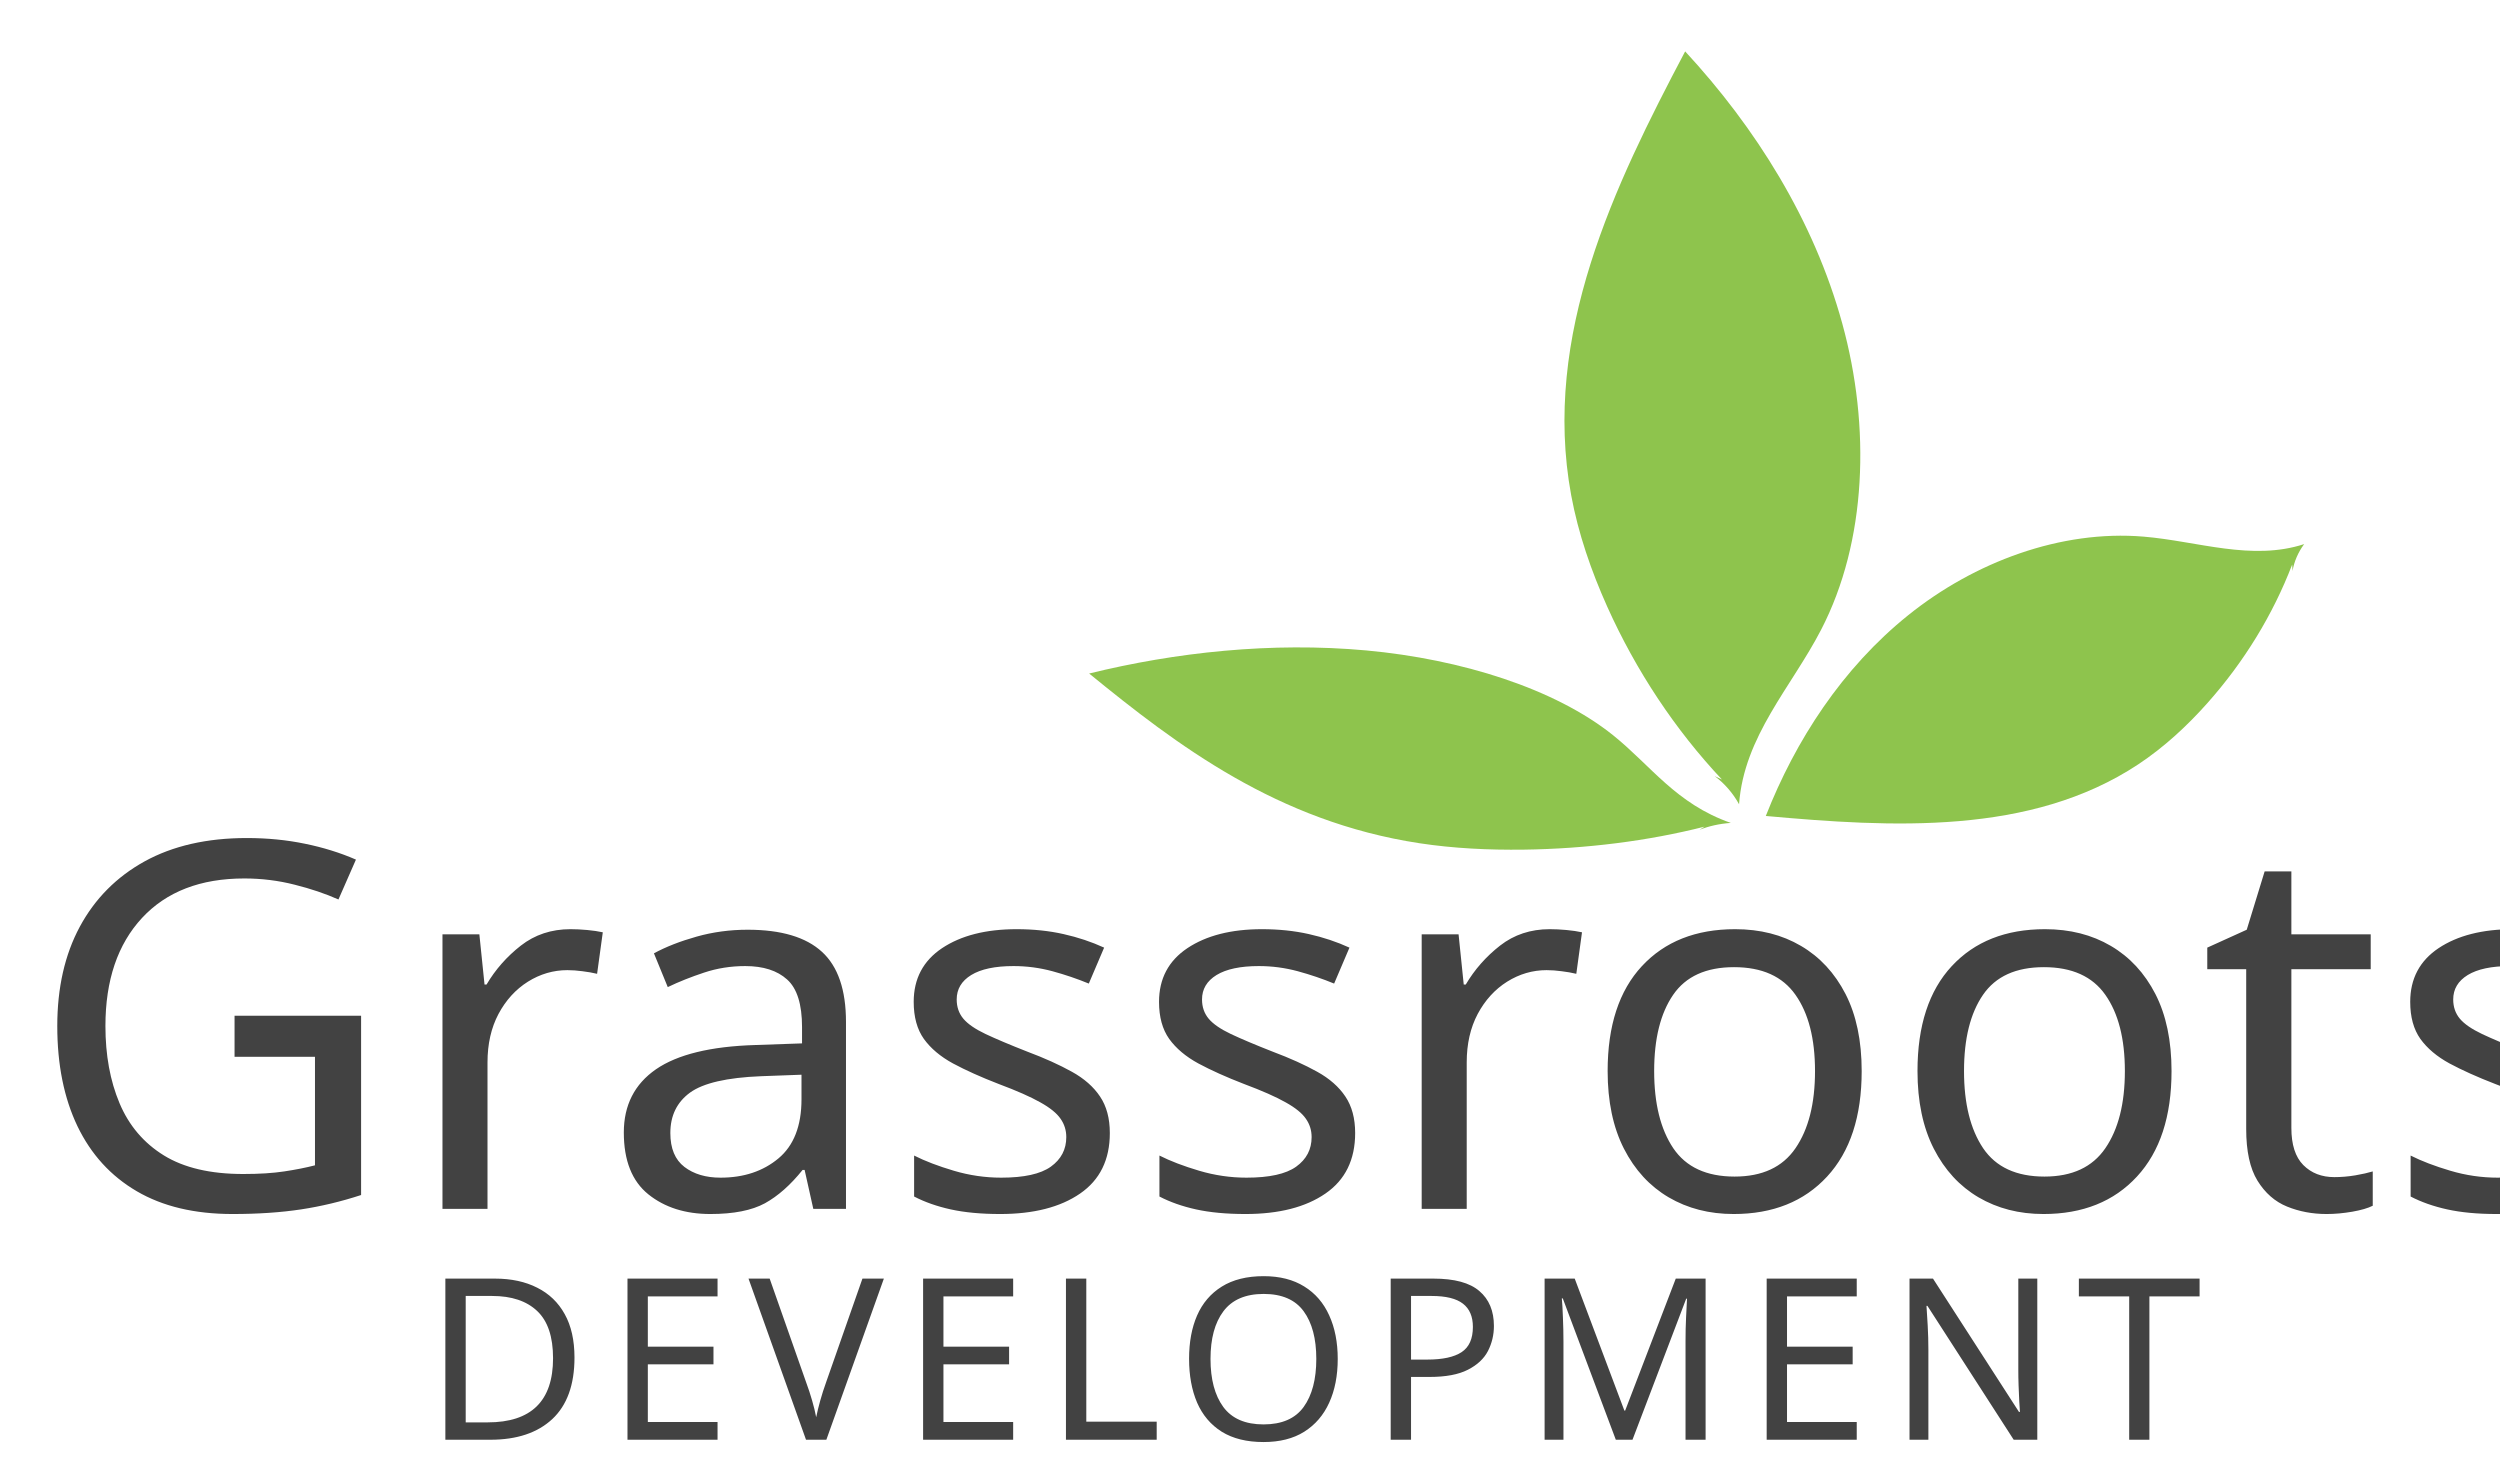
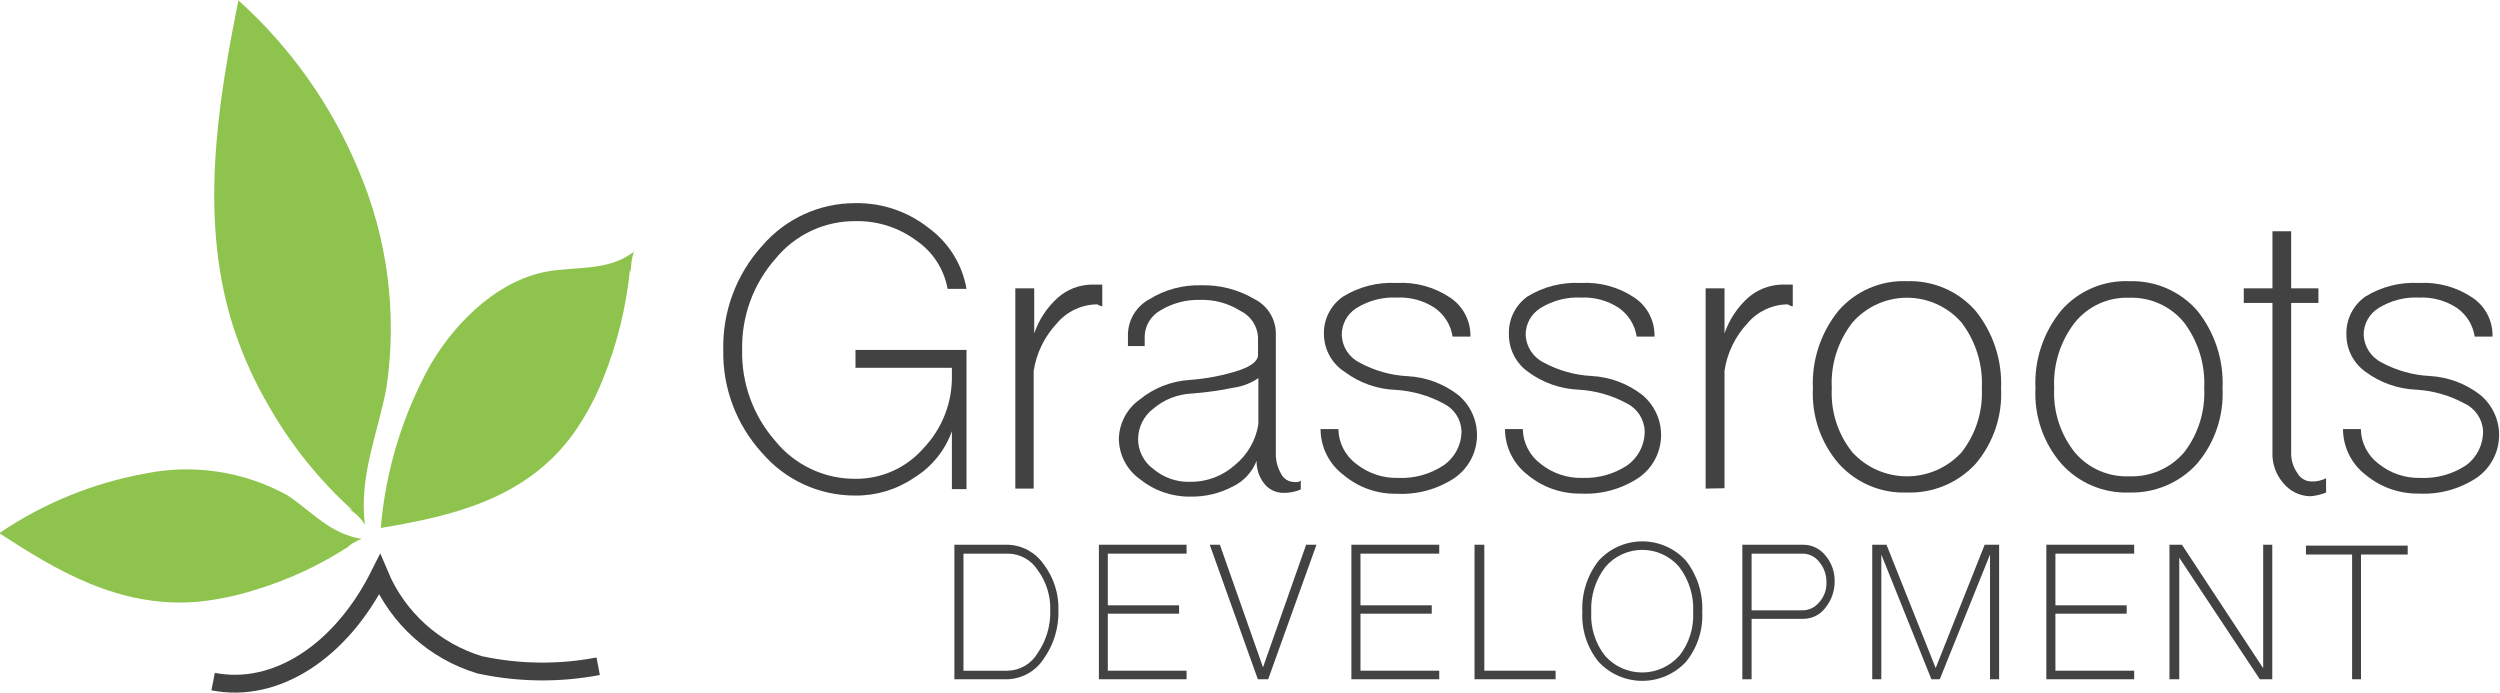
- <svg xmlns="http://www.w3.org/2000/svg" version="1.1" id="Layer_1" x="0px" y="0px" viewBox="0 0 288 170" style="enable-background:new 0 0 288 170;" xml:space="preserve">
-   <style type="text/css">
- 	.st0{fill:#8EC44D;}
- 	.st1{fill:none;}
- 	.st2{fill:#424242;}
- 	.st3{font-family:'ShreeDev0714';}
- 	.st4{font-size:59px;}
- 	.st5{font-size:26px;}
- 	.st6{letter-spacing:2;}
- </style>
-   <g>
-     <g>
-       <path class="st0" d="M198.37,89.8c-5.38-5.72-9.89-12.51-13.22-19.92c-1.84-4.1-3.33-8.4-4.15-12.83    c-3.4-18.45,5.01-35.74,13.13-51.13c8.09,8.75,14.83,19.44,18.1,31.35c3.28,11.92,2.83,25.11-2.44,35.28    c-3.42,6.61-8.88,12.25-9.45,20.1c-0.71-1.29-1.69-2.41-2.81-3.24" />
-     </g>
-     <g>
-       <path class="st0" d="M196.37,95.23c-6.51,1.65-13.62,2.55-20.85,2.65c-4,0.05-8.06-0.14-12-0.74    c-16.41-2.5-27.97-11.33-38.05-19.55c9.91-2.44,20.98-3.66,31.93-2.66c10.95,1.01,21.74,4.4,28.44,9.78    c4.35,3.49,7.24,7.89,13.55,10.09c-1.31,0.09-2.55,0.37-3.61,0.8" />
-     </g>
-     <g>
-       <path class="st0" d="M264.06,65.03c-2.21,5.77-5.54,11.22-9.78,15.98c-2.34,2.63-4.98,5.07-7.95,7.04    c-12.4,8.21-28.42,7.26-42.91,5.95c3.43-8.72,8.81-17.03,16.42-23.14s17.56-9.84,27.11-9.04c6.2,0.52,12.45,2.84,18.49,0.86    c-0.69,0.93-1.15,2-1.34,3.09" />
-     </g>
-   </g>
-   <g>
-     <rect x="3" y="95.8" class="st1" width="447" height="46.2" />
-     <text transform="matrix(1 0 0 1 3.0044 139.2607)" class="st2 st3 st4">Grassroots</text>
-   </g>
-   <g>
-     <rect x="48.79" y="146.71" class="st1" width="230.21" height="23.29" />
-     <text transform="matrix(1 0 0 1 48.7902 165.8577)" class="st2 st3 st5 st6">DEVELOPMENT</text>
-   </g>
+ <svg xmlns="http://www.w3.org/2000/svg" id="Layer_1" data-name="Layer 1" viewBox="0 0 140.3 38.87">
+   <defs>
+     <style>.cls-1{fill:#424242;}.cls-2{fill:#8ec44d;}.cls-3{fill:none;stroke:#424242;stroke-miterlimit:10;}</style>
+   </defs>
+   <path class="cls-1" d="M43.46,30.77A8.32,8.32,0,0,1,41.29,25a8.41,8.41,0,0,1,2.17-5.83,6.87,6.87,0,0,1,5.25-2.41,6.46,6.46,0,0,1,4.09,1.38,5.37,5.37,0,0,1,2.14,3.43H53.88a4.18,4.18,0,0,0-1.77-2.72,5.54,5.54,0,0,0-3.4-1.08,5.74,5.74,0,0,0-4.49,2.11A7.49,7.49,0,0,0,42.35,25a7.5,7.5,0,0,0,1.87,5.12,5.74,5.74,0,0,0,4.49,2.11,5,5,0,0,0,3.82-1.72,5.76,5.76,0,0,0,1.59-4.11V26H48.71V25h6.23v7.81h-.82V29.56A5.05,5.05,0,0,1,52,32.17a5.76,5.76,0,0,1-3.32,1A6.84,6.84,0,0,1,43.46,30.77Z" transform="translate(-0.7 -5.36)" />
+   <path class="cls-1" d="M57.68,32.78V21.54h1.06v2.53a4.8,4.8,0,0,1,1.32-2,2.94,2.94,0,0,1,1.9-.74h.6v1.22a.38.38,0,0,1-.18-.06l-.11-.05A3,3,0,0,0,60,23.52a5,5,0,0,0-1.29,2.66v6.6Z" transform="translate(-0.7 -5.36)" />
+   <path class="cls-1" d="M64.67,32.25A2.82,2.82,0,0,1,63.49,30a2.78,2.78,0,0,1,1.16-2.21,4.92,4.92,0,0,1,2.85-1.11,11.89,11.89,0,0,0,2.72-.53q1.08-.37,1.08-.87v-1a1.75,1.75,0,0,0-1-1.48,4,4,0,0,0-2.27-.61,4.06,4.06,0,0,0-2.19.58,1.73,1.73,0,0,0-.9,1.43v.58H64v-.69a2.29,2.29,0,0,1,1.19-1.93,5.24,5.24,0,0,1,2.9-.79,5.58,5.58,0,0,1,3,.77A2.17,2.17,0,0,1,72.3,24v6.8a2.19,2.19,0,0,0,.29,1.14.83.83,0,0,0,.72.47.86.86,0,0,0,.23,0,.4.4,0,0,0,.16-.08v.5a2.41,2.41,0,0,1-1,.19,1.36,1.36,0,0,1-1.06-.53,2,2,0,0,1-.42-1.27,2.66,2.66,0,0,1-1.35,1.45,4.88,4.88,0,0,1-2.37.56A4.4,4.4,0,0,1,64.67,32.25ZM70,31.46a3.7,3.7,0,0,0,1.32-2.29V26.58a3.25,3.25,0,0,1-1.35.53,19,19,0,0,1-2.45.34,3.56,3.56,0,0,0-2.09.84A2.16,2.16,0,0,0,64.57,30a2.08,2.08,0,0,0,.87,1.69,3.05,3.05,0,0,0,2.06.71A3.69,3.69,0,0,0,70,31.46Z" transform="translate(-0.7 -5.36)" />
+   <path class="cls-1" d="M76.08,32a3.22,3.22,0,0,1-1.27-2.56h1a2.48,2.48,0,0,0,1,1.95,3.61,3.61,0,0,0,2.35.79,4.26,4.26,0,0,0,2.56-.71,2.34,2.34,0,0,0,1-1.93,1.8,1.8,0,0,0-1-1.53,6.5,6.5,0,0,0-2.69-.77,5.08,5.08,0,0,1-2.85-1A2.54,2.54,0,0,1,75,24.18,2.48,2.48,0,0,1,76.08,22a5.18,5.18,0,0,1,3-.76,4.88,4.88,0,0,1,3,.82,2.55,2.55,0,0,1,1.14,2.19h-1a2.41,2.41,0,0,0-1-1.61,3.53,3.53,0,0,0-2.11-.58,3.92,3.92,0,0,0-2.27.58A1.76,1.76,0,0,0,76,24.18a1.8,1.8,0,0,0,1,1.53,6.27,6.27,0,0,0,2.69.76,5.07,5.07,0,0,1,2.85,1.06,2.93,2.93,0,0,1-.19,4.64,5.37,5.37,0,0,1-3.27.9A4.51,4.51,0,0,1,76.08,32Z" transform="translate(-0.7 -5.36)" />
+   <path class="cls-1" d="M86.42,32a3.24,3.24,0,0,1-1.26-2.56h1a2.49,2.49,0,0,0,1,1.95,3.59,3.59,0,0,0,2.35.79A4.29,4.29,0,0,0,92,31.49a2.34,2.34,0,0,0,1-1.93A1.81,1.81,0,0,0,92,28a6.41,6.41,0,0,0-2.69-.77,5.13,5.13,0,0,1-2.85-1,2.55,2.55,0,0,1-1.08-2.08A2.5,2.5,0,0,1,86.42,22a5.19,5.19,0,0,1,3-.76,4.88,4.88,0,0,1,3,.82,2.54,2.54,0,0,1,1.13,2.19h-1a2.4,2.4,0,0,0-1-1.61,3.55,3.55,0,0,0-2.11-.58,3.92,3.92,0,0,0-2.27.58,1.75,1.75,0,0,0-.85,1.53,1.82,1.82,0,0,0,1,1.53,6.36,6.36,0,0,0,2.69.76,5.07,5.07,0,0,1,2.85,1.06,2.92,2.92,0,0,1-.18,4.64,5.37,5.37,0,0,1-3.27.9A4.55,4.55,0,0,1,86.42,32Z" transform="translate(-0.7 -5.36)" />
+   <path class="cls-1" d="M96.42,32.78V21.54h1.06v2.53a4.8,4.8,0,0,1,1.32-2,3,3,0,0,1,1.9-.74h.61v1.22a.38.38,0,0,1-.19-.06l-.1-.05a3,3,0,0,0-2.25,1.06,5,5,0,0,0-1.29,2.66v6.6Z" transform="translate(-0.7 -5.36)" />
+   <path class="cls-1" d="M103.89,31.38a6,6,0,0,1-1.45-4.22,6.46,6.46,0,0,1,1.45-4.38,4.83,4.83,0,0,1,3.83-1.64,4.89,4.89,0,0,1,3.83,1.64A6.5,6.5,0,0,1,113,27.16a6.05,6.05,0,0,1-1.42,4.22A5,5,0,0,1,107.72,33,4.89,4.89,0,0,1,103.89,31.38Zm6.89-.63a5.39,5.39,0,0,0,1.14-3.59,5.62,5.62,0,0,0-1.14-3.7,4.06,4.06,0,0,0-6.12,0,5.52,5.52,0,0,0-1.16,3.7,5.29,5.29,0,0,0,1.16,3.59,4.16,4.16,0,0,0,6.12,0Z" transform="translate(-0.7 -5.36)" />
+   <path class="cls-1" d="M116.38,31.38a6,6,0,0,1-1.45-4.22,6.41,6.41,0,0,1,1.45-4.38,4.81,4.81,0,0,1,3.82-1.64A4.87,4.87,0,0,1,124,22.78a6.5,6.5,0,0,1,1.43,4.38A6.06,6.06,0,0,1,124,31.38,4.94,4.94,0,0,1,120.2,33,4.87,4.87,0,0,1,116.38,31.38Zm6.89-.63a5.44,5.44,0,0,0,1.13-3.59,5.68,5.68,0,0,0-1.13-3.7,3.8,3.8,0,0,0-3.07-1.39,3.74,3.74,0,0,0-3.06,1.39,5.58,5.58,0,0,0-1.16,3.7,5.34,5.34,0,0,0,1.16,3.59,3.79,3.79,0,0,0,3.06,1.34A3.85,3.85,0,0,0,123.27,30.75Z" transform="translate(-0.7 -5.36)" />
+   <path class="cls-1" d="M128.83,32.46a2.46,2.46,0,0,1-.6-1.69V22.36h-1.61v-.82h1.61v-3.2h1.05v3.2h1.53v.82h-1.53v8.41a1.9,1.9,0,0,0,.35,1.14.91.91,0,0,0,.79.47,1.69,1.69,0,0,0,.82-.18V33a2.92,2.92,0,0,1-.9.21A2,2,0,0,1,128.83,32.46Z" transform="translate(-0.7 -5.36)" />
+   <path class="cls-1" d="M133.45,32a3.24,3.24,0,0,1-1.26-2.56h1a2.49,2.49,0,0,0,1,1.95,3.59,3.59,0,0,0,2.35.79,4.29,4.29,0,0,0,2.56-.71,2.34,2.34,0,0,0,.95-1.93A1.81,1.81,0,0,0,139,28a6.41,6.41,0,0,0-2.69-.77,5.13,5.13,0,0,1-2.85-1,2.55,2.55,0,0,1-1.08-2.08A2.5,2.5,0,0,1,133.45,22a5.19,5.19,0,0,1,3-.76,4.88,4.88,0,0,1,3,.82,2.54,2.54,0,0,1,1.13,2.19h-1a2.4,2.4,0,0,0-1-1.61,3.55,3.55,0,0,0-2.11-.58,3.92,3.92,0,0,0-2.27.58,1.75,1.75,0,0,0-.85,1.53,1.82,1.82,0,0,0,1,1.53,6.36,6.36,0,0,0,2.69.76,5.07,5.07,0,0,1,2.85,1.06,2.92,2.92,0,0,1-.18,4.64,5.37,5.37,0,0,1-3.27.9A4.55,4.55,0,0,1,133.45,32Z" transform="translate(-0.7 -5.36)" />
+   <path class="cls-1" d="M54.26,35.93h3a2.54,2.54,0,0,1,2,1.08,4.09,4.09,0,0,1,.84,2.6,4.48,4.48,0,0,1-.84,2.74,2.52,2.52,0,0,1-2,1.13h-3Zm3,7.07a2,2,0,0,0,1.68-1,4,4,0,0,0,.7-2.39,3.61,3.61,0,0,0-.7-2.25,2,2,0,0,0-1.68-.93H54.77V43Z" transform="translate(-0.7 -5.36)" />
+   <path class="cls-1" d="M62.37,43.48V35.93h4.92v.5H62.87v2.9h4v.47h-4V43h4.42v.48Z" transform="translate(-0.7 -5.36)" />
+   <path class="cls-1" d="M71.29,43.48l-2.7-7.55h.57l2.42,6.88L74,35.93h.58l-2.71,7.55Z" transform="translate(-0.7 -5.36)" />
+   <path class="cls-1" d="M76.54,43.48V35.93h4.93v.5H77.05v2.9h4v.47h-4V43h4.42v.48Z" transform="translate(-0.7 -5.36)" />
+   <path class="cls-1" d="M83.45,35.93H84V43H88v.48H83.45Z" transform="translate(-0.7 -5.36)" />
+   <path class="cls-1" d="M90.42,42.51a4.11,4.11,0,0,1-.92-2.8,4.34,4.34,0,0,1,.92-2.89,3.31,3.31,0,0,1,4.89,0,4.34,4.34,0,0,1,.92,2.89,4.11,4.11,0,0,1-.92,2.8,3.35,3.35,0,0,1-4.89,0Zm4.52-.34a3.67,3.67,0,0,0,.78-2.46,3.86,3.86,0,0,0-.78-2.53,2.72,2.72,0,0,0-4.15,0A3.86,3.86,0,0,0,90,39.71a3.67,3.67,0,0,0,.78,2.46,2.78,2.78,0,0,0,4.15,0Z" transform="translate(-0.7 -5.36)" />
+   <path class="cls-1" d="M98.48,43.48V35.93h3.41a1.59,1.59,0,0,1,1.25.6,2.16,2.16,0,0,1,.52,1.44,2.32,2.32,0,0,1-.52,1.5,1.55,1.55,0,0,1-1.25.62H99v3.39Zm3.32-3.87a1.2,1.2,0,0,0,1-.46,1.56,1.56,0,0,0,.4-1.09,1.74,1.74,0,0,0-.4-1.16,1.18,1.18,0,0,0-1-.47H99v3.18Z" transform="translate(-0.7 -5.36)" />
+   <path class="cls-1" d="M105.77,43.48V35.93h.8l2.76,6.92,2.75-6.92h.81v7.55h-.51v-7l-2.82,7h-.47l-2.81-7v7Z" transform="translate(-0.7 -5.36)" />
+   <path class="cls-1" d="M115.54,43.48V35.93h4.93v.5h-4.42v2.9h4v.47h-4V43h4.42v.48Z" transform="translate(-0.7 -5.36)" />
+   <path class="cls-1" d="M122.45,43.48V35.93h.7l4.56,6.93V35.93h.51v7.55h-.7L123,36.66v6.82Z" transform="translate(-0.7 -5.36)" />
+   <path class="cls-1" d="M132.7,43.48v-7h-2.59v-.5h5.71v.5H133.2v7Z" transform="translate(-0.7 -5.36)" />
+   <path class="cls-2" d="M20.49,34a23.72,23.72,0,0,1-4.71-5.86A22.62,22.62,0,0,1,13.89,24c-2.06-6.1-1-12.7.19-18.62a26.5,26.5,0,0,1,6.7,9.43,22.65,22.65,0,0,1,1.6,12.35c-.48,2.54-1.54,4.9-1.2,7.64a2.94,2.94,0,0,0-.93-.9" transform="translate(-0.7 -5.36)" />
+   <path class="cls-2" d="M20.31,36A20.4,20.4,0,0,1,15,38.47a15.91,15.91,0,0,1-3.18.66c-4.44.38-8-1.79-11.16-3.85a21.43,21.43,0,0,1,8.16-3.34,11.73,11.73,0,0,1,8,1.21c1.35.88,2.38,2.17,4.17,2.45a2.78,2.78,0,0,0-.89.55" transform="translate(-0.7 -5.36)" />
+   <path class="cls-2" d="M36.06,20.43a22.37,22.37,0,0,1-1.54,6.25,14.87,14.87,0,0,1-1.63,3c-2.72,3.77-7,4.66-10.82,5.31a22.75,22.75,0,0,1,2.82-9.22c1.6-2.68,4-4.72,6.5-5.17,1.65-.3,3.43,0,4.88-1.11a3.31,3.31,0,0,0-.16,1.17" transform="translate(-0.7 -5.36)" />
+   <path class="cls-3" d="M12.66,43.61c3.5.69,7.17-1.66,9.34-6a8.89,8.89,0,0,0,5.62,5.06,16.73,16.73,0,0,0,6.65.08" transform="translate(-0.7 -5.36)" />
</svg>
